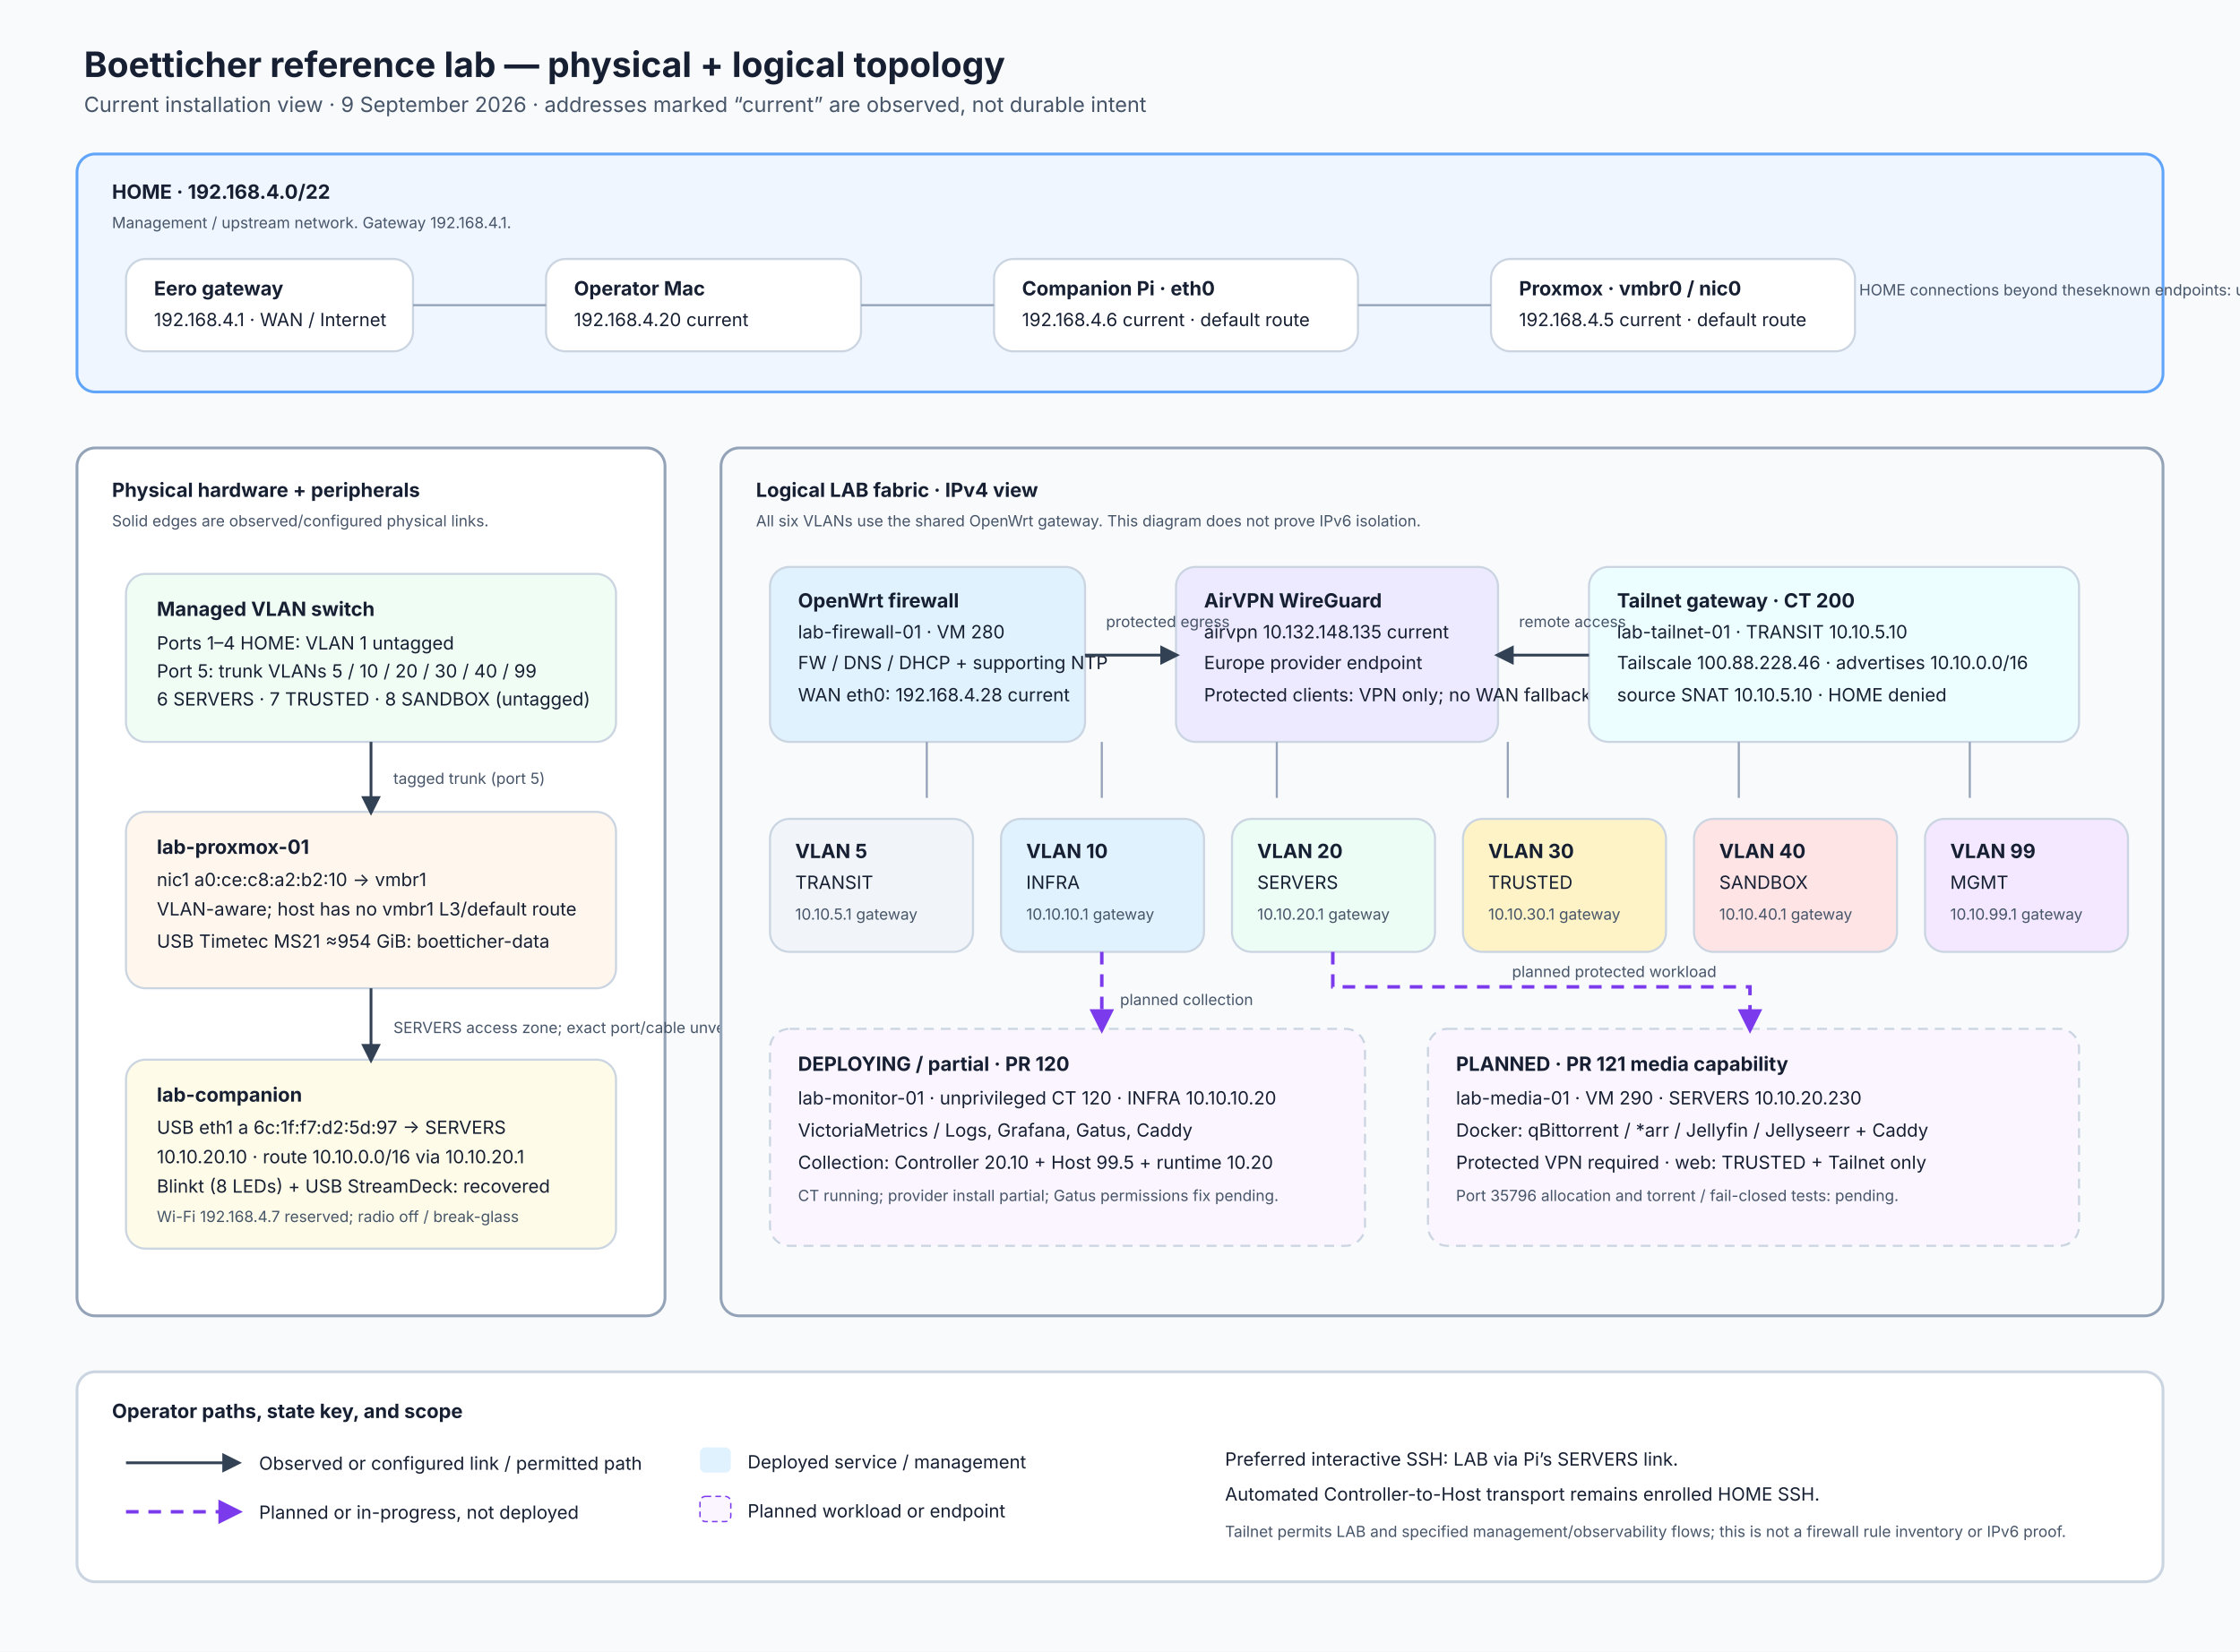
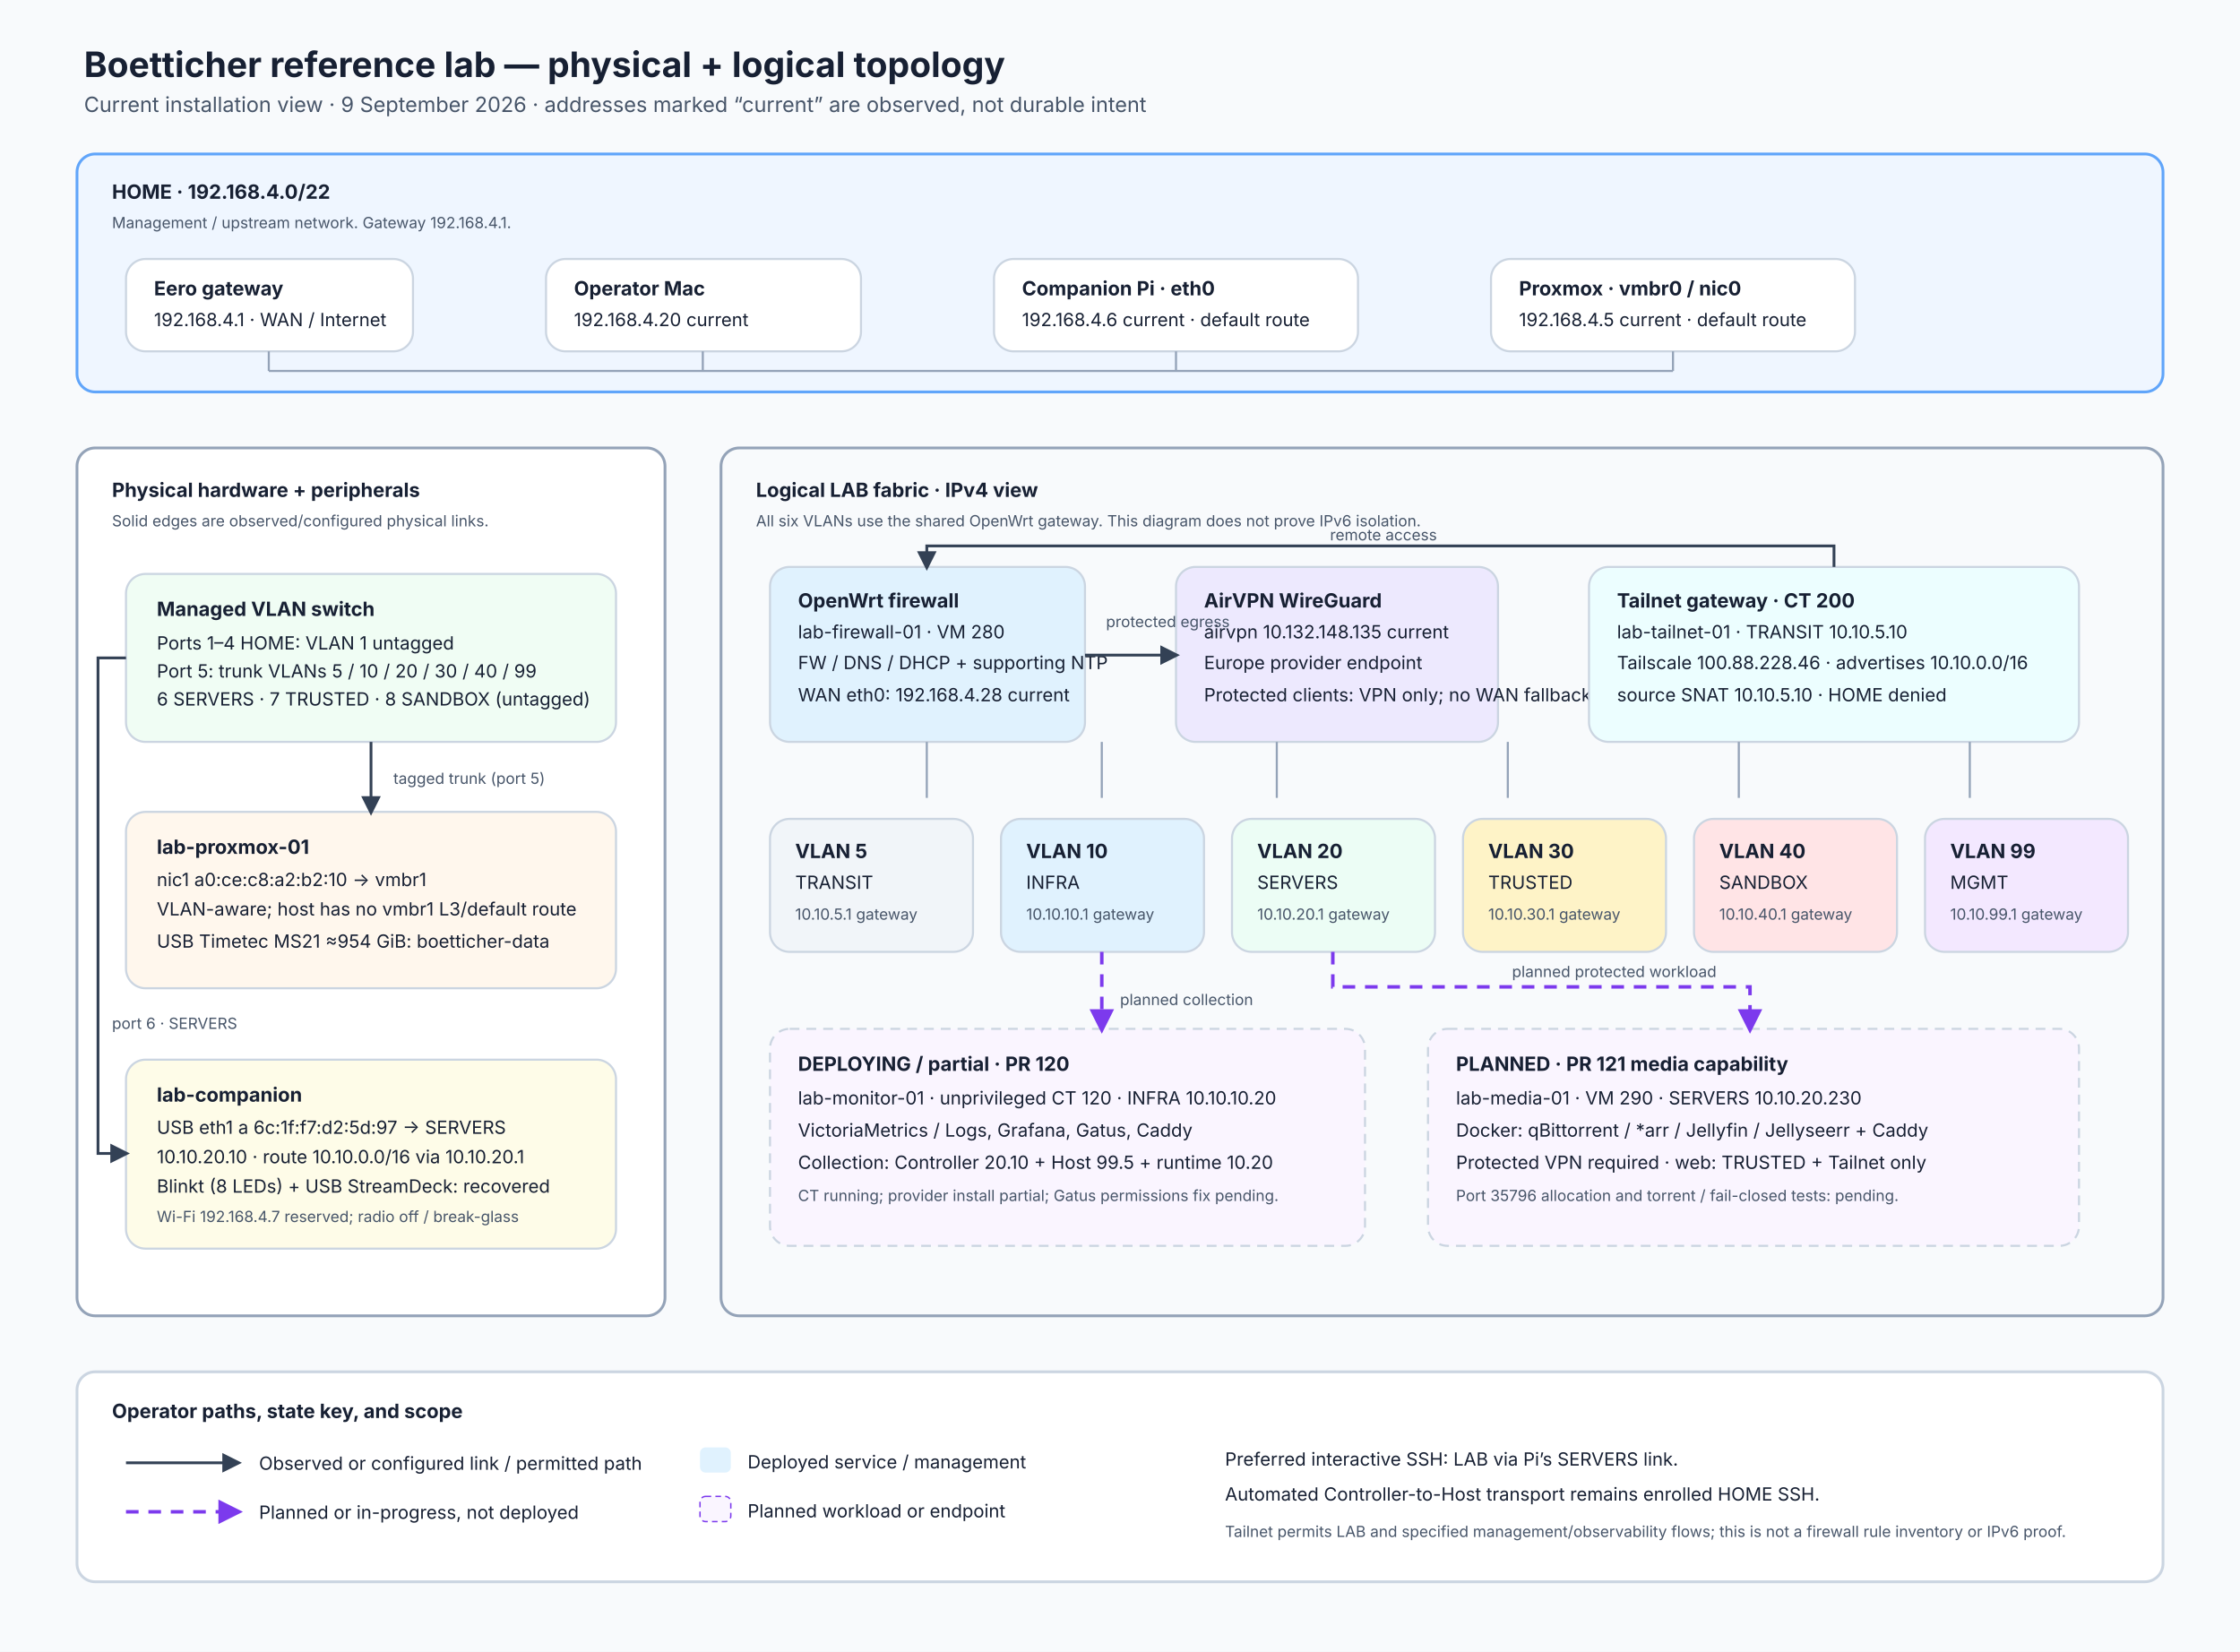
<svg xmlns="http://www.w3.org/2000/svg" width="1600" height="1180" viewBox="0 0 1600 1180" role="img" aria-labelledby="title desc">
  <defs>
    <marker id="arrow" viewBox="0 0 10 10" refX="8" refY="5" markerWidth="7" markerHeight="7" orient="auto-start-reverse">
      <path d="M 0 0 L 10 5 L 0 10 z" fill="#334155" />
    </marker>
    <marker id="plannedArrow" viewBox="0 0 10 10" refX="8" refY="5" markerWidth="7" markerHeight="7" orient="auto-start-reverse">
      <path d="M 0 0 L 10 5 L 0 10 z" fill="#7c3aed" />
    </marker>
    <style>
      text{font-family:Inter,Arial,sans-serif;fill:#172033} .h{font-weight:700;font-size:25px}.s{font-size:15px;fill:#475569}.l{font-size:14px;font-weight:700}.b{font-size:13px}.tiny{font-size:11px;fill:#475569}.card{stroke:#cbd5e1;stroke-width:1.5;rx:14}.line{stroke:#334155;stroke-width:2;fill:none;marker-end:url(#arrow)}.dash{stroke:#7c3aed;stroke-width:2.5;stroke-dasharray:9 7;fill:none;marker-end:url(#plannedArrow)}.soft{stroke:#94a3b8;stroke-width:1.5;fill:none}.zone{stroke-width:2;rx:13}.tag{font-size:11px;font-weight:700;letter-spacing:.4px}.pill{rx:8}
    </style>
  </defs>
  <rect width="1600" height="1180" fill="#f8fafc" />
  <text x="60" y="55" class="h">Boetticher reference lab — physical + logical topology</text>
  <text x="60" y="80" class="s">Current installation view · 9 September 2026 · addresses marked “current” are observed, not durable intent</text>
  <rect x="55" y="110" width="1490" height="170" class="zone" fill="#eff6ff" stroke="#60a5fa" />
  <text x="80" y="142" class="l" fill="#1d4ed8">HOME · 192.168.4.0/22</text>
  <text x="80" y="163" class="tiny">Management / upstream network. Gateway 192.168.4.1.</text>
  <rect x="90" y="185" width="205" height="66" class="card" fill="#fff" />
  <text x="110" y="211" class="l">Eero gateway</text>
  <text x="110" y="233" class="b">192.168.4.1 · WAN / Internet</text>
  <rect x="390" y="185" width="225" height="66" class="card" fill="#fff" />
  <text x="410" y="211" class="l">Operator Mac</text>
  <text x="410" y="233" class="b">192.168.4.20 current</text>
  <rect x="710" y="185" width="260" height="66" class="card" fill="#fff" />
  <text x="730" y="211" class="l">Companion Pi · eth0</text>
  <text x="730" y="233" class="b">192.168.4.6 current · default route</text>
  <rect x="1065" y="185" width="260" height="66" class="card" fill="#fff" />
  <text x="1085" y="211" class="l">Proxmox · vmbr0 / nic0</text>
  <text x="1085" y="233" class="b">192.168.4.5 current · default route</text>
-   <path d="M295 218H390M615 218H710M970 218H1065" class="soft" />
-   <text x="1328" y="211" class="tiny">HOME connections beyond these<br />known endpoints: unknown</text>
+   <path d="M192 265H1195M192 251V265M502 251V265M840 251V265M1195 251V265" class="soft" />
  <rect x="55" y="320" width="420" height="620" class="zone" fill="#fff" stroke="#94a3b8" />
  <text x="80" y="355" class="l">Physical hardware + peripherals</text>
  <text x="80" y="376" class="tiny">Solid edges are observed/configured physical links.</text>
  <rect x="90" y="410" width="350" height="120" class="card" fill="#f0fdf4" />
  <text x="112" y="440" class="l">Managed VLAN switch</text>
  <text x="112" y="464" class="b">Ports 1–4 HOME: VLAN 1 untagged</text>
  <text x="112" y="484" class="b">Port 5: trunk VLANs 5 / 10 / 20 / 30 / 40 / 99</text>
  <text x="112" y="504" class="b">6 SERVERS · 7 TRUSTED · 8 SANDBOX (untagged)</text>
  <rect x="90" y="580" width="350" height="126" class="card" fill="#fff7ed" />
  <text x="112" y="610" class="l">lab-proxmox-01</text>
  <text x="112" y="633" class="b">nic1 a0:ce:c8:a2:b2:10 → vmbr1</text>
  <text x="112" y="654" class="b">VLAN-aware; host has no vmbr1 L3/default route</text>
  <text x="112" y="677" class="b">USB Timetec MS21 ≈954 GiB: boetticher-data</text>
  <rect x="90" y="757" width="350" height="135" class="card" fill="#fefce8" />
  <text x="112" y="787" class="l">lab-companion</text>
  <text x="112" y="810" class="b">USB eth1 a 6c:1f:f7:d2:5d:97 → SERVERS</text>
  <text x="112" y="831" class="b">10.10.20.10 · route 10.10.0.0/16 via 10.10.20.1</text>
  <text x="112" y="852" class="b">Blinkt (8 LEDs) + USB StreamDeck: recovered</text>
  <text x="112" y="873" class="tiny">Wi-Fi 192.168.4.7 reserved; radio off / break-glass</text>
  <path d="M265 530V580" class="line" />
  <text x="281" y="560" class="tiny">tagged trunk (port 5)</text>
-   <path d="M265 706V757" class="line" />
-   <text x="281" y="738" class="tiny">SERVERS access zone; exact port/cable unverified</text>
+   <path d="M90 470H70V824H90" class="line" />
+   <text x="80" y="735" class="tiny">port 6 · SERVERS</text>
  <rect x="515" y="320" width="1030" height="620" class="zone" fill="#f8fafc" stroke="#94a3b8" />
  <text x="540" y="355" class="l">Logical LAB fabric · IPv4 view</text>
  <text x="540" y="376" class="tiny">All six VLANs use the shared OpenWrt gateway. This diagram does not prove IPv6 isolation.</text>
  <rect x="550" y="405" width="225" height="125" class="card" fill="#e0f2fe" />
  <text x="570" y="434" class="l">OpenWrt firewall</text>
  <text x="570" y="456" class="b">lab-firewall-01 · VM 280</text>
  <text x="570" y="478" class="b">FW / DNS / DHCP + supporting NTP</text>
  <text x="570" y="501" class="b">WAN eth0: 192.168.4.28 current</text>
  <rect x="840" y="405" width="230" height="125" class="card" fill="#ede9fe" />
  <text x="860" y="434" class="l">AirVPN WireGuard</text>
  <text x="860" y="456" class="b">airvpn 10.132.148.135 current</text>
  <text x="860" y="478" class="b">Europe provider endpoint</text>
  <text x="860" y="501" class="b">Protected clients: VPN only; no WAN fallback</text>
  <rect x="1135" y="405" width="350" height="125" class="card" fill="#ecfeff" />
  <text x="1155" y="434" class="l">Tailnet gateway · CT 200</text>
  <text x="1155" y="456" class="b">lab-tailnet-01 · TRANSIT 10.10.5.10</text>
  <text x="1155" y="478" class="b">Tailscale 100.88.228.46 · advertises 10.10.0.0/16</text>
  <text x="1155" y="501" class="b">source SNAT 10.10.5.10 · HOME denied</text>
  <path d="M775 468H840" class="line" />
-   <path d="M1135 468H1070" class="line" />
+   <path d="M1310 405V390H662V405" class="line" />
  <text x="790" y="448" class="tiny">protected egress</text>
-   <text x="1085" y="448" class="tiny">remote access</text>
+   <text x="950" y="386" class="tiny">remote access</text>
  <g>
    <rect x="550" y="585" width="145" height="95" class="card" fill="#f1f5f9" />
    <text x="568" y="613" class="l">VLAN 5</text>
    <text x="568" y="635" class="b">TRANSIT</text>
    <text x="568" y="657" class="tiny">10.10.5.1 gateway</text>
    <rect x="715" y="585" width="145" height="95" class="card" fill="#e0f2fe" />
    <text x="733" y="613" class="l">VLAN 10</text>
    <text x="733" y="635" class="b">INFRA</text>
    <text x="733" y="657" class="tiny">10.10.10.1 gateway</text>
    <rect x="880" y="585" width="145" height="95" class="card" fill="#ecfdf5" />
    <text x="898" y="613" class="l">VLAN 20</text>
    <text x="898" y="635" class="b">SERVERS</text>
    <text x="898" y="657" class="tiny">10.10.20.1 gateway</text>
    <rect x="1045" y="585" width="145" height="95" class="card" fill="#fef3c7" />
    <text x="1063" y="613" class="l">VLAN 30</text>
    <text x="1063" y="635" class="b">TRUSTED</text>
    <text x="1063" y="657" class="tiny">10.10.30.1 gateway</text>
    <rect x="1210" y="585" width="145" height="95" class="card" fill="#ffe4e6" />
    <text x="1228" y="613" class="l">VLAN 40</text>
    <text x="1228" y="635" class="b">SANDBOX</text>
    <text x="1228" y="657" class="tiny">10.10.40.1 gateway</text>
    <rect x="1375" y="585" width="145" height="95" class="card" fill="#f3e8ff" />
    <text x="1393" y="613" class="l">VLAN 99</text>
    <text x="1393" y="635" class="b">MGMT</text>
    <text x="1393" y="657" class="tiny">10.10.99.1 gateway</text>
  </g>
  <path d="M662 530V570M787 530V570M912 530V570M1077 530V570M1242 530V570M1407 530V570" class="soft" />
  <rect x="550" y="735" width="425" height="155" class="card" fill="#faf5ff" stroke="#7c3aed" stroke-dasharray="7 5" />
  <text x="570" y="765" class="l" fill="#6d28d9">DEPLOYING / partial · PR 120</text>
  <text x="570" y="789" class="b">lab-monitor-01 · unprivileged CT 120 · INFRA 10.10.10.20</text>
  <text x="570" y="812" class="b">VictoriaMetrics / Logs, Grafana, Gatus, Caddy</text>
  <text x="570" y="835" class="b">Collection: Controller 20.10 + Host 99.5 + runtime 10.20</text>
  <text x="570" y="858" class="tiny">CT running; provider install partial; Gatus permissions fix pending.</text>
  <rect x="1020" y="735" width="465" height="155" class="card" fill="#faf5ff" stroke="#7c3aed" stroke-dasharray="7 5" />
  <text x="1040" y="765" class="l" fill="#6d28d9">PLANNED · PR 121 media capability</text>
  <text x="1040" y="789" class="b">lab-media-01 · VM 290 · SERVERS 10.10.20.230</text>
  <text x="1040" y="812" class="b">Docker: qBittorrent / *arr / Jellyfin / Jellyseerr + Caddy</text>
  <text x="1040" y="835" class="b">Protected VPN required · web: TRUSTED + Tailnet only</text>
  <text x="1040" y="858" class="tiny">Port 35796 allocation and torrent / fail-closed tests: pending.</text>
  <path d="M787 680V735" class="dash" />
  <path d="M952 680V705H1250V735" class="dash" />
  <text x="800" y="718" class="tiny" fill="#6d28d9">planned collection</text>
  <text x="1080" y="698" class="tiny" fill="#6d28d9">planned protected workload</text>
  <rect x="55" y="980" width="1490" height="150" class="zone" fill="#fff" stroke="#cbd5e1" />
  <text x="80" y="1013" class="l">Operator paths, state key, and scope</text>
  <path d="M90 1045H170" class="line" />
  <text x="185" y="1050" class="b">Observed or configured link / permitted path</text>
  <path d="M90 1080H170" class="dash" />
  <text x="185" y="1085" class="b">Planned or in-progress, not deployed</text>
  <rect x="500" y="1034" width="22" height="18" fill="#e0f2fe" rx="4" />
  <text x="534" y="1049" class="b">Deployed service / management</text>
  <rect x="500" y="1069" width="22" height="18" fill="#faf5ff" stroke="#7c3aed" stroke-dasharray="4 3" rx="4" />
  <text x="534" y="1084" class="b">Planned workload or endpoint</text>
  <text x="875" y="1047" class="b">Preferred interactive SSH: LAB via Pi’s SERVERS link.</text>
  <text x="875" y="1072" class="b">Automated Controller-to-Host transport remains enrolled HOME SSH.</text>
  <text x="875" y="1098" class="tiny">Tailnet permits LAB and specified management/observability flows; this is not a firewall rule inventory or IPv6 proof.</text>
</svg>
